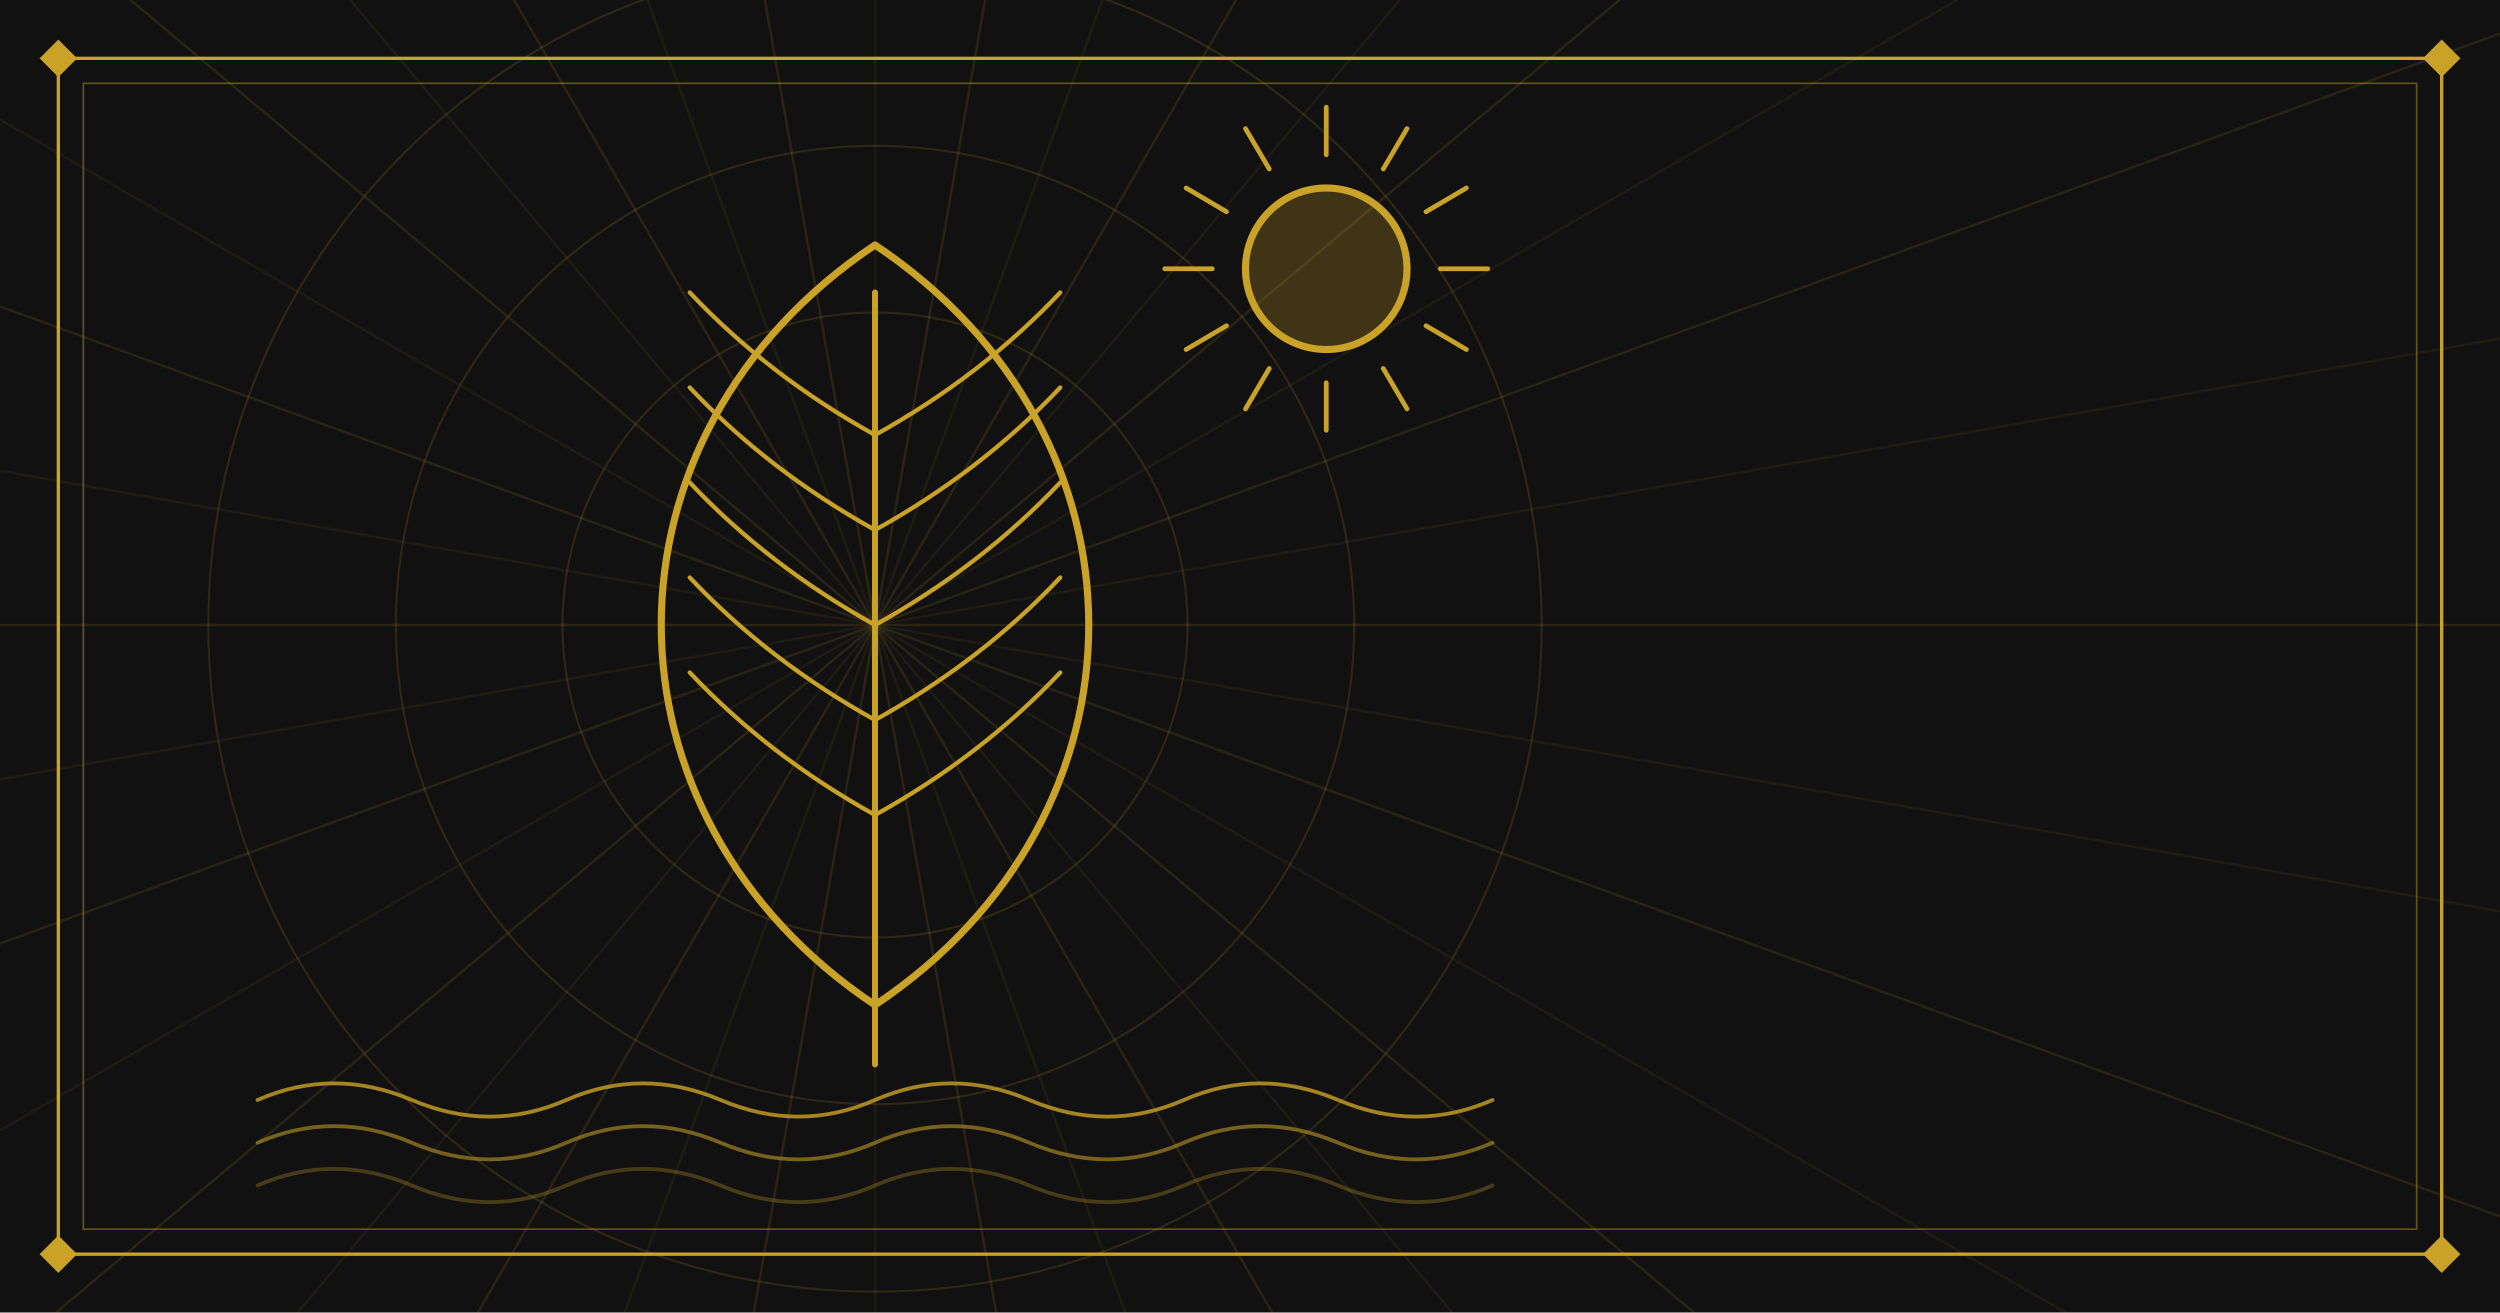
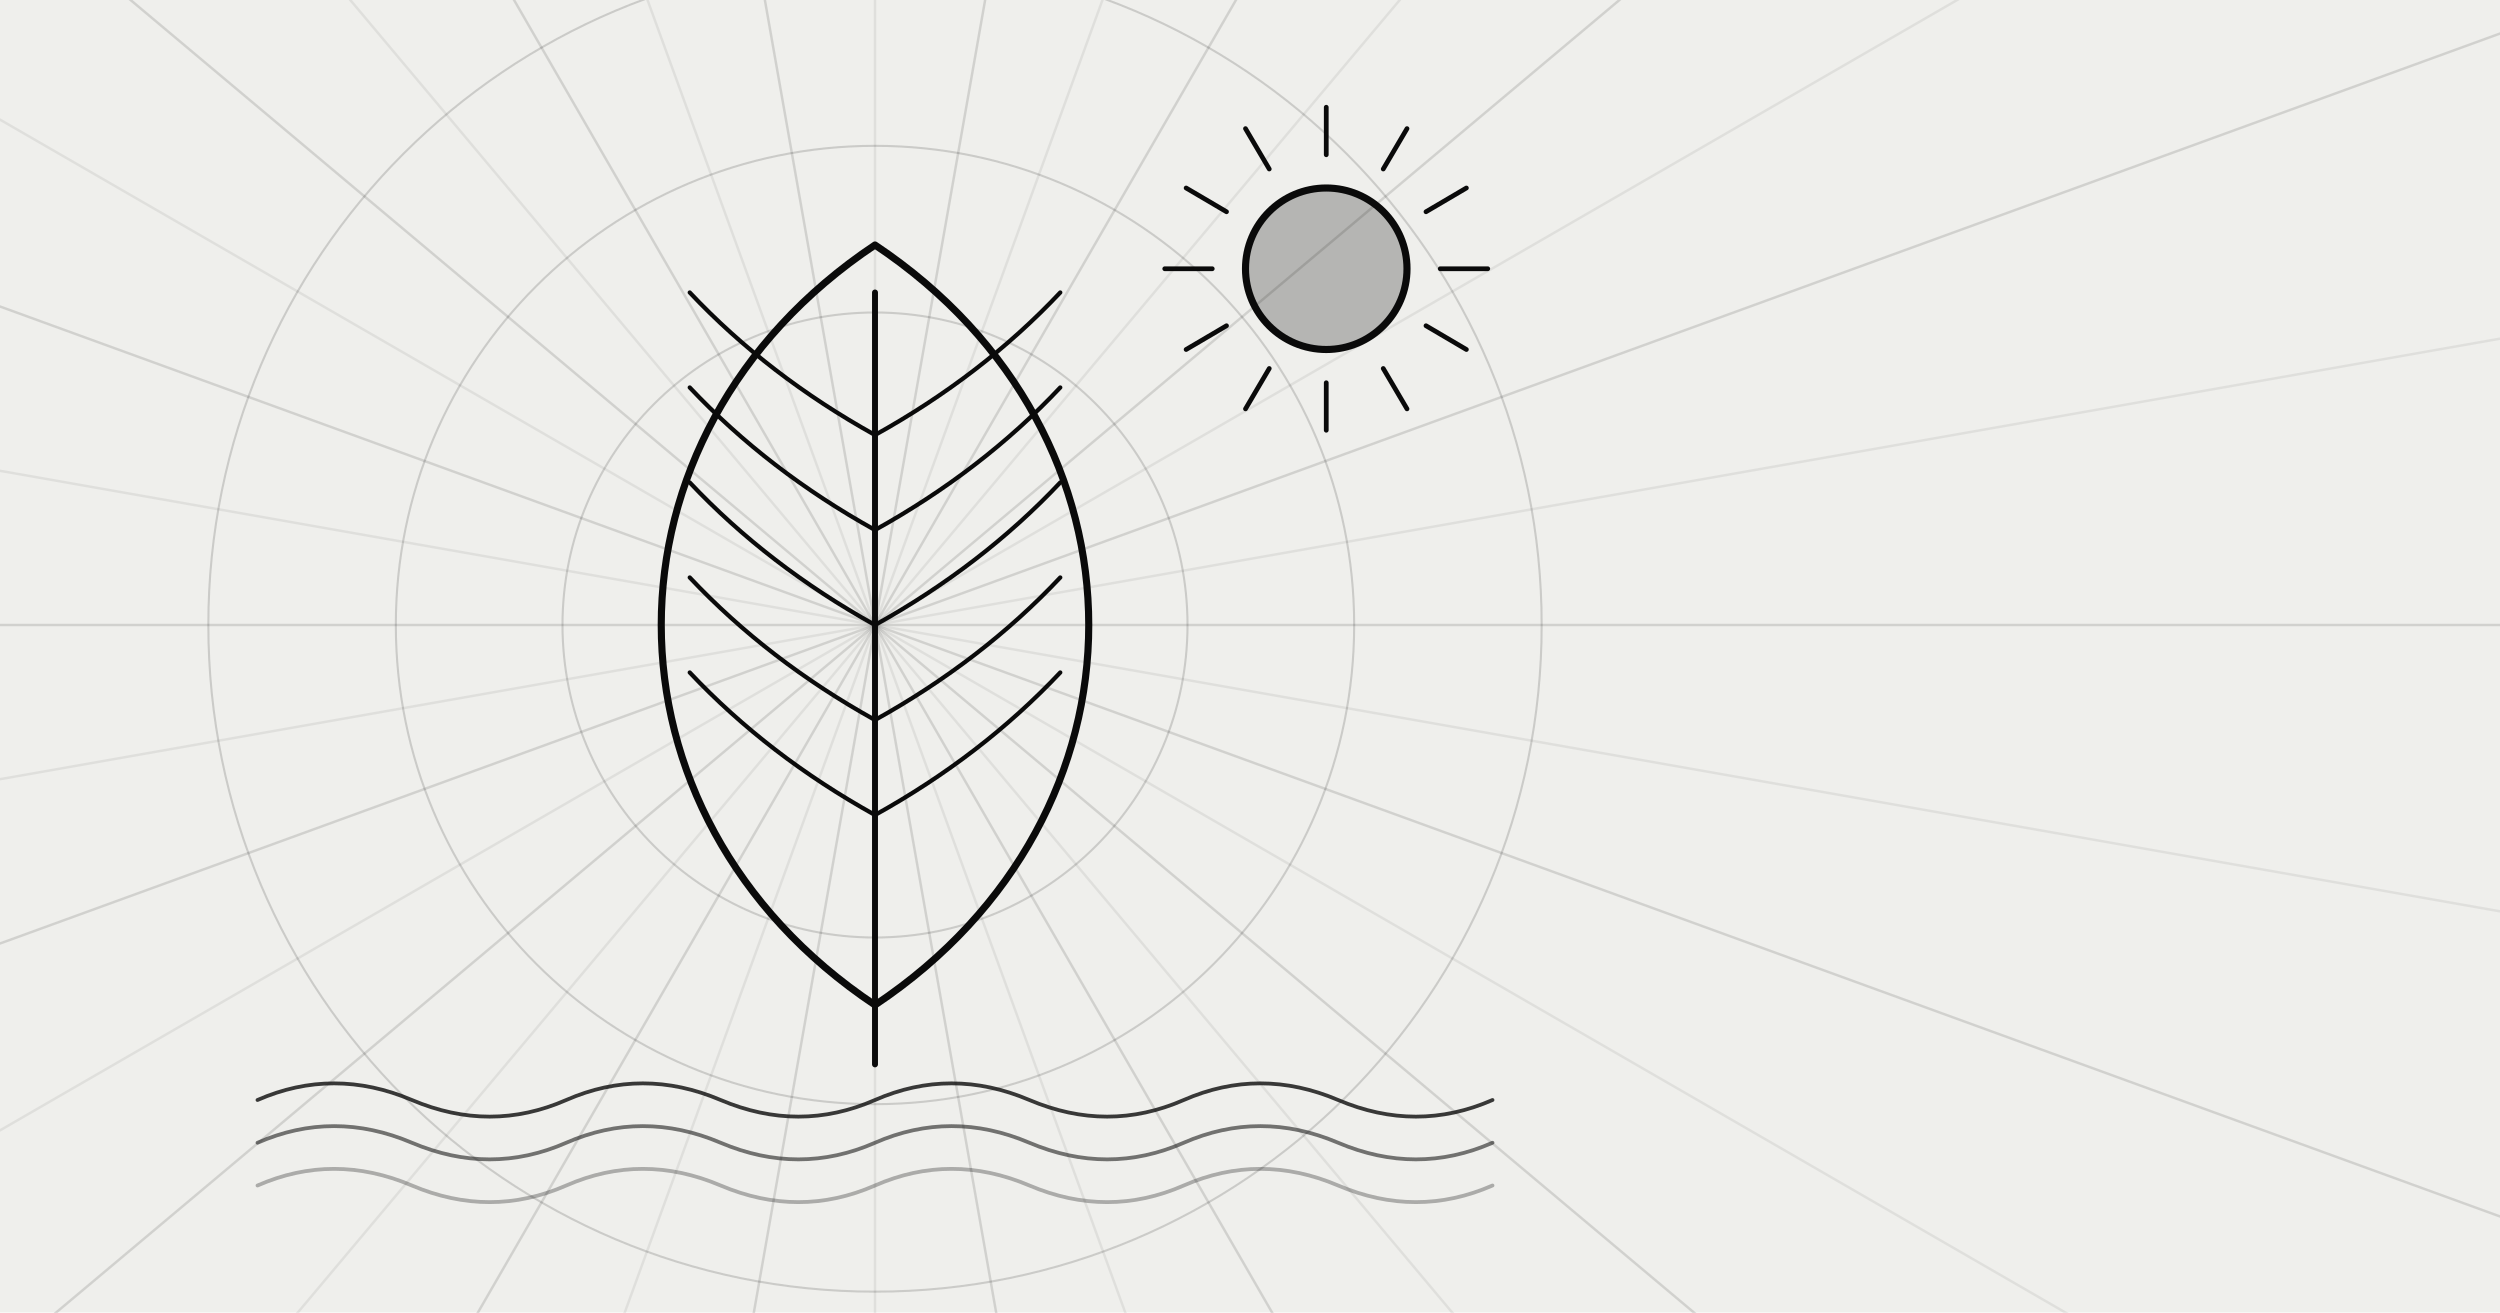
<svg xmlns="http://www.w3.org/2000/svg" viewBox="0 0 1200 630" width="1200" height="630">
-   <rect width="1200" height="630" fill="#111111" />
-   <line x1="420" y1="300" x2="1820" y2="300" stroke="#C9A227" stroke-opacity="0.13" stroke-width="1.2" />
-   <line x1="420" y1="300" x2="1799" y2="543" stroke="#C9A227" stroke-opacity="0.07" stroke-width="1.2" />
-   <line x1="420" y1="300" x2="1736" y2="779" stroke="#C9A227" stroke-opacity="0.13" stroke-width="1.2" />
-   <line x1="420" y1="300" x2="1632" y2="1000" stroke="#C9A227" stroke-opacity="0.07" stroke-width="1.2" />
-   <line x1="420" y1="300" x2="1492" y2="1200" stroke="#C9A227" stroke-opacity="0.13" stroke-width="1.2" />
-   <line x1="420" y1="300" x2="1320" y2="1372" stroke="#C9A227" stroke-opacity="0.07" stroke-width="1.2" />
-   <line x1="420" y1="300" x2="1120" y2="1512" stroke="#C9A227" stroke-opacity="0.13" stroke-width="1.2" />
-   <line x1="420" y1="300" x2="899" y2="1616" stroke="#C9A227" stroke-opacity="0.07" stroke-width="1.2" />
-   <line x1="420" y1="300" x2="663" y2="1679" stroke="#C9A227" stroke-opacity="0.13" stroke-width="1.2" />
-   <line x1="420" y1="300" x2="420" y2="1700" stroke="#C9A227" stroke-opacity="0.07" stroke-width="1.2" />
-   <line x1="420" y1="300" x2="177" y2="1679" stroke="#C9A227" stroke-opacity="0.13" stroke-width="1.2" />
-   <line x1="420" y1="300" x2="-59" y2="1616" stroke="#C9A227" stroke-opacity="0.07" stroke-width="1.2" />
-   <line x1="420" y1="300" x2="-280" y2="1512" stroke="#C9A227" stroke-opacity="0.13" stroke-width="1.2" />
-   <line x1="420" y1="300" x2="-480" y2="1372" stroke="#C9A227" stroke-opacity="0.07" stroke-width="1.2" />
-   <line x1="420" y1="300" x2="-652" y2="1200" stroke="#C9A227" stroke-opacity="0.13" stroke-width="1.2" />
-   <line x1="420" y1="300" x2="-792" y2="1000" stroke="#C9A227" stroke-opacity="0.07" stroke-width="1.2" />
-   <line x1="420" y1="300" x2="-896" y2="779" stroke="#C9A227" stroke-opacity="0.13" stroke-width="1.2" />
-   <line x1="420" y1="300" x2="-959" y2="543" stroke="#C9A227" stroke-opacity="0.07" stroke-width="1.2" />
-   <line x1="420" y1="300" x2="-980" y2="300" stroke="#C9A227" stroke-opacity="0.13" stroke-width="1.2" />
-   <line x1="420" y1="300" x2="-959" y2="57" stroke="#C9A227" stroke-opacity="0.07" stroke-width="1.2" />
-   <line x1="420" y1="300" x2="-896" y2="-179" stroke="#C9A227" stroke-opacity="0.13" stroke-width="1.2" />
-   <line x1="420" y1="300" x2="-792" y2="-400" stroke="#C9A227" stroke-opacity="0.07" stroke-width="1.2" />
-   <line x1="420" y1="300" x2="-652" y2="-600" stroke="#C9A227" stroke-opacity="0.13" stroke-width="1.2" />
-   <line x1="420" y1="300" x2="-480" y2="-772" stroke="#C9A227" stroke-opacity="0.07" stroke-width="1.2" />
-   <line x1="420" y1="300" x2="-280" y2="-912" stroke="#C9A227" stroke-opacity="0.13" stroke-width="1.2" />
-   <line x1="420" y1="300" x2="-59" y2="-1016" stroke="#C9A227" stroke-opacity="0.07" stroke-width="1.2" />
-   <line x1="420" y1="300" x2="177" y2="-1079" stroke="#C9A227" stroke-opacity="0.13" stroke-width="1.2" />
-   <line x1="420" y1="300" x2="420" y2="-1100" stroke="#C9A227" stroke-opacity="0.07" stroke-width="1.2" />
-   <line x1="420" y1="300" x2="663" y2="-1079" stroke="#C9A227" stroke-opacity="0.13" stroke-width="1.2" />
-   <line x1="420" y1="300" x2="899" y2="-1016" stroke="#C9A227" stroke-opacity="0.07" stroke-width="1.2" />
-   <line x1="420" y1="300" x2="1120" y2="-912" stroke="#C9A227" stroke-opacity="0.13" stroke-width="1.2" />
-   <line x1="420" y1="300" x2="1320" y2="-772" stroke="#C9A227" stroke-opacity="0.07" stroke-width="1.2" />
-   <line x1="420" y1="300" x2="1492" y2="-600" stroke="#C9A227" stroke-opacity="0.13" stroke-width="1.2" />
-   <line x1="420" y1="300" x2="1632" y2="-400" stroke="#C9A227" stroke-opacity="0.07" stroke-width="1.2" />
-   <line x1="420" y1="300" x2="1736" y2="-179" stroke="#C9A227" stroke-opacity="0.13" stroke-width="1.2" />
-   <line x1="420" y1="300" x2="1799" y2="57" stroke="#C9A227" stroke-opacity="0.07" stroke-width="1.2" />
-   <circle cx="420" cy="300" r="150" fill="none" stroke="#C9A227" stroke-opacity="0.16" stroke-width="1" />
-   <circle cx="420" cy="300" r="230" fill="none" stroke="#C9A227" stroke-opacity="0.16" stroke-width="1" />
-   <circle cx="420" cy="300" r="320" fill="none" stroke="#C9A227" stroke-opacity="0.16" stroke-width="1" />
-   <rect x="28" y="28" width="1144" height="574" fill="none" stroke="#C9A227" stroke-width="1.6" />
-   <rect x="40" y="40" width="1120" height="550" fill="none" stroke="#C9A227" stroke-opacity="0.45" stroke-width="0.8" />
-   <path d="M28 19 L37 28 L28 37 L19 28 Z" fill="#C9A227" />
-   <path d="M1172 19 L1181 28 L1172 37 L1163 28 Z" fill="#C9A227" />
-   <path d="M28 593 L37 602 L28 611 L19 602 Z" fill="#C9A227" />
-   <path d="M1172 593 L1181 602 L1172 611 L1163 602 Z" fill="#C9A227" />
-   <g transform="translate(420 300) rotate(0) scale(1.14)" fill="none" stroke="#C9A227" stroke-width="3" stroke-linecap="round" stroke-linejoin="round">
+   <rect width="1200" height="630" fill="#EFEFEC" />
+   <line x1="420" y1="300" x2="1820" y2="300" stroke="#0A0A0A" stroke-opacity="0.13" stroke-width="1.2" />
+   <line x1="420" y1="300" x2="1799" y2="543" stroke="#0A0A0A" stroke-opacity="0.07" stroke-width="1.2" />
+   <line x1="420" y1="300" x2="1736" y2="779" stroke="#0A0A0A" stroke-opacity="0.13" stroke-width="1.2" />
+   <line x1="420" y1="300" x2="1632" y2="1000" stroke="#0A0A0A" stroke-opacity="0.07" stroke-width="1.2" />
+   <line x1="420" y1="300" x2="1492" y2="1200" stroke="#0A0A0A" stroke-opacity="0.13" stroke-width="1.2" />
+   <line x1="420" y1="300" x2="1320" y2="1372" stroke="#0A0A0A" stroke-opacity="0.07" stroke-width="1.2" />
+   <line x1="420" y1="300" x2="1120" y2="1512" stroke="#0A0A0A" stroke-opacity="0.13" stroke-width="1.2" />
+   <line x1="420" y1="300" x2="899" y2="1616" stroke="#0A0A0A" stroke-opacity="0.07" stroke-width="1.2" />
+   <line x1="420" y1="300" x2="663" y2="1679" stroke="#0A0A0A" stroke-opacity="0.13" stroke-width="1.2" />
+   <line x1="420" y1="300" x2="420" y2="1700" stroke="#0A0A0A" stroke-opacity="0.07" stroke-width="1.2" />
+   <line x1="420" y1="300" x2="177" y2="1679" stroke="#0A0A0A" stroke-opacity="0.13" stroke-width="1.2" />
+   <line x1="420" y1="300" x2="-59" y2="1616" stroke="#0A0A0A" stroke-opacity="0.07" stroke-width="1.2" />
+   <line x1="420" y1="300" x2="-280" y2="1512" stroke="#0A0A0A" stroke-opacity="0.13" stroke-width="1.2" />
+   <line x1="420" y1="300" x2="-480" y2="1372" stroke="#0A0A0A" stroke-opacity="0.07" stroke-width="1.2" />
+   <line x1="420" y1="300" x2="-652" y2="1200" stroke="#0A0A0A" stroke-opacity="0.13" stroke-width="1.2" />
+   <line x1="420" y1="300" x2="-792" y2="1000" stroke="#0A0A0A" stroke-opacity="0.07" stroke-width="1.2" />
+   <line x1="420" y1="300" x2="-896" y2="779" stroke="#0A0A0A" stroke-opacity="0.13" stroke-width="1.2" />
+   <line x1="420" y1="300" x2="-959" y2="543" stroke="#0A0A0A" stroke-opacity="0.07" stroke-width="1.2" />
+   <line x1="420" y1="300" x2="-980" y2="300" stroke="#0A0A0A" stroke-opacity="0.13" stroke-width="1.2" />
+   <line x1="420" y1="300" x2="-959" y2="57" stroke="#0A0A0A" stroke-opacity="0.07" stroke-width="1.2" />
+   <line x1="420" y1="300" x2="-896" y2="-179" stroke="#0A0A0A" stroke-opacity="0.13" stroke-width="1.2" />
+   <line x1="420" y1="300" x2="-792" y2="-400" stroke="#0A0A0A" stroke-opacity="0.07" stroke-width="1.2" />
+   <line x1="420" y1="300" x2="-652" y2="-600" stroke="#0A0A0A" stroke-opacity="0.13" stroke-width="1.2" />
+   <line x1="420" y1="300" x2="-480" y2="-772" stroke="#0A0A0A" stroke-opacity="0.07" stroke-width="1.2" />
+   <line x1="420" y1="300" x2="-280" y2="-912" stroke="#0A0A0A" stroke-opacity="0.13" stroke-width="1.2" />
+   <line x1="420" y1="300" x2="-59" y2="-1016" stroke="#0A0A0A" stroke-opacity="0.07" stroke-width="1.2" />
+   <line x1="420" y1="300" x2="177" y2="-1079" stroke="#0A0A0A" stroke-opacity="0.13" stroke-width="1.2" />
+   <line x1="420" y1="300" x2="420" y2="-1100" stroke="#0A0A0A" stroke-opacity="0.07" stroke-width="1.2" />
+   <line x1="420" y1="300" x2="663" y2="-1079" stroke="#0A0A0A" stroke-opacity="0.13" stroke-width="1.2" />
+   <line x1="420" y1="300" x2="899" y2="-1016" stroke="#0A0A0A" stroke-opacity="0.07" stroke-width="1.2" />
+   <line x1="420" y1="300" x2="1120" y2="-912" stroke="#0A0A0A" stroke-opacity="0.13" stroke-width="1.2" />
+   <line x1="420" y1="300" x2="1320" y2="-772" stroke="#0A0A0A" stroke-opacity="0.07" stroke-width="1.2" />
+   <line x1="420" y1="300" x2="1492" y2="-600" stroke="#0A0A0A" stroke-opacity="0.13" stroke-width="1.2" />
+   <line x1="420" y1="300" x2="1632" y2="-400" stroke="#0A0A0A" stroke-opacity="0.07" stroke-width="1.2" />
+   <line x1="420" y1="300" x2="1736" y2="-179" stroke="#0A0A0A" stroke-opacity="0.13" stroke-width="1.2" />
+   <line x1="420" y1="300" x2="1799" y2="57" stroke="#0A0A0A" stroke-opacity="0.07" stroke-width="1.2" />
+   <circle cx="420" cy="300" r="150" fill="none" stroke="#0A0A0A" stroke-opacity="0.16" stroke-width="1" />
+   <circle cx="420" cy="300" r="230" fill="none" stroke="#0A0A0A" stroke-opacity="0.16" stroke-width="1" />
+   <circle cx="420" cy="300" r="320" fill="none" stroke="#0A0A0A" stroke-opacity="0.16" stroke-width="1" />
+   <g transform="translate(420 300) rotate(0) scale(1.14)" fill="none" stroke="#0A0A0A" stroke-width="3" stroke-linecap="round" stroke-linejoin="round">
    <path d="M0 -160 C120 -80 120 80 0 160 C-120 80 -120 -80 0 -160 Z" />
    <line x1="0" y1="-140" x2="0" y2="185" stroke-width="2.5" />
    <path d="M0 -80 Q -45 -105 -78 -140" stroke-width="1.8" />
    <path d="M0 -80 Q 45 -105 78 -140" stroke-width="1.8" />
    <path d="M0 -40 Q -45 -65 -78 -100" stroke-width="1.8" />
    <path d="M0 -40 Q 45 -65 78 -100" stroke-width="1.8" />
    <path d="M0 0 Q -45 -25 -78 -60" stroke-width="1.8" />
    <path d="M0 0 Q 45 -25 78 -60" stroke-width="1.8" />
    <path d="M0 40 Q -45 15 -78 -20" stroke-width="1.8" />
    <path d="M0 40 Q 45 15 78 -20" stroke-width="1.8" />
    <path d="M0 80 Q -45 55 -78 20" stroke-width="1.8" />
    <path d="M0 80 Q 45 55 78 20" stroke-width="1.8" />
-     <circle cx="190" cy="-150" r="34" fill="#C9A227" fill-opacity="0.25" />
+     <circle cx="190" cy="-150" r="34" fill="#0A0A0A" fill-opacity="0.25" />
    <line x1="238" y1="-150" x2="258" y2="-150" stroke-width="2" />
    <line x1="232" y1="-126" x2="249" y2="-116" stroke-width="2" />
    <line x1="214" y1="-108" x2="224" y2="-91" stroke-width="2" />
    <line x1="190" y1="-102" x2="190" y2="-82" stroke-width="2" />
    <line x1="166" y1="-108" x2="156" y2="-91" stroke-width="2" />
    <line x1="148" y1="-126" x2="131" y2="-116" stroke-width="2" />
    <line x1="142" y1="-150" x2="122" y2="-150" stroke-width="2" />
    <line x1="148" y1="-174" x2="131" y2="-184" stroke-width="2" />
    <line x1="166" y1="-192" x2="156" y2="-209" stroke-width="2" />
    <line x1="190" y1="-198" x2="190" y2="-218" stroke-width="2" />
    <line x1="214" y1="-192" x2="224" y2="-209" stroke-width="2" />
    <line x1="232" y1="-174" x2="249" y2="-184" stroke-width="2" />
    <path d="M-260 200 q 32 -14 65 0 t 65 0 t 65 0 t 65 0 t 65 0 t 65 0 t 65 0 t 65 0" stroke-width="1.6" stroke-opacity="0.80" />
    <path d="M-260 218 q 32 -14 65 0 t 65 0 t 65 0 t 65 0 t 65 0 t 65 0 t 65 0 t 65 0" stroke-width="1.6" stroke-opacity="0.55" />
    <path d="M-260 236 q 32 -14 65 0 t 65 0 t 65 0 t 65 0 t 65 0 t 65 0 t 65 0 t 65 0" stroke-width="1.6" stroke-opacity="0.30" />
  </g>
</svg>
